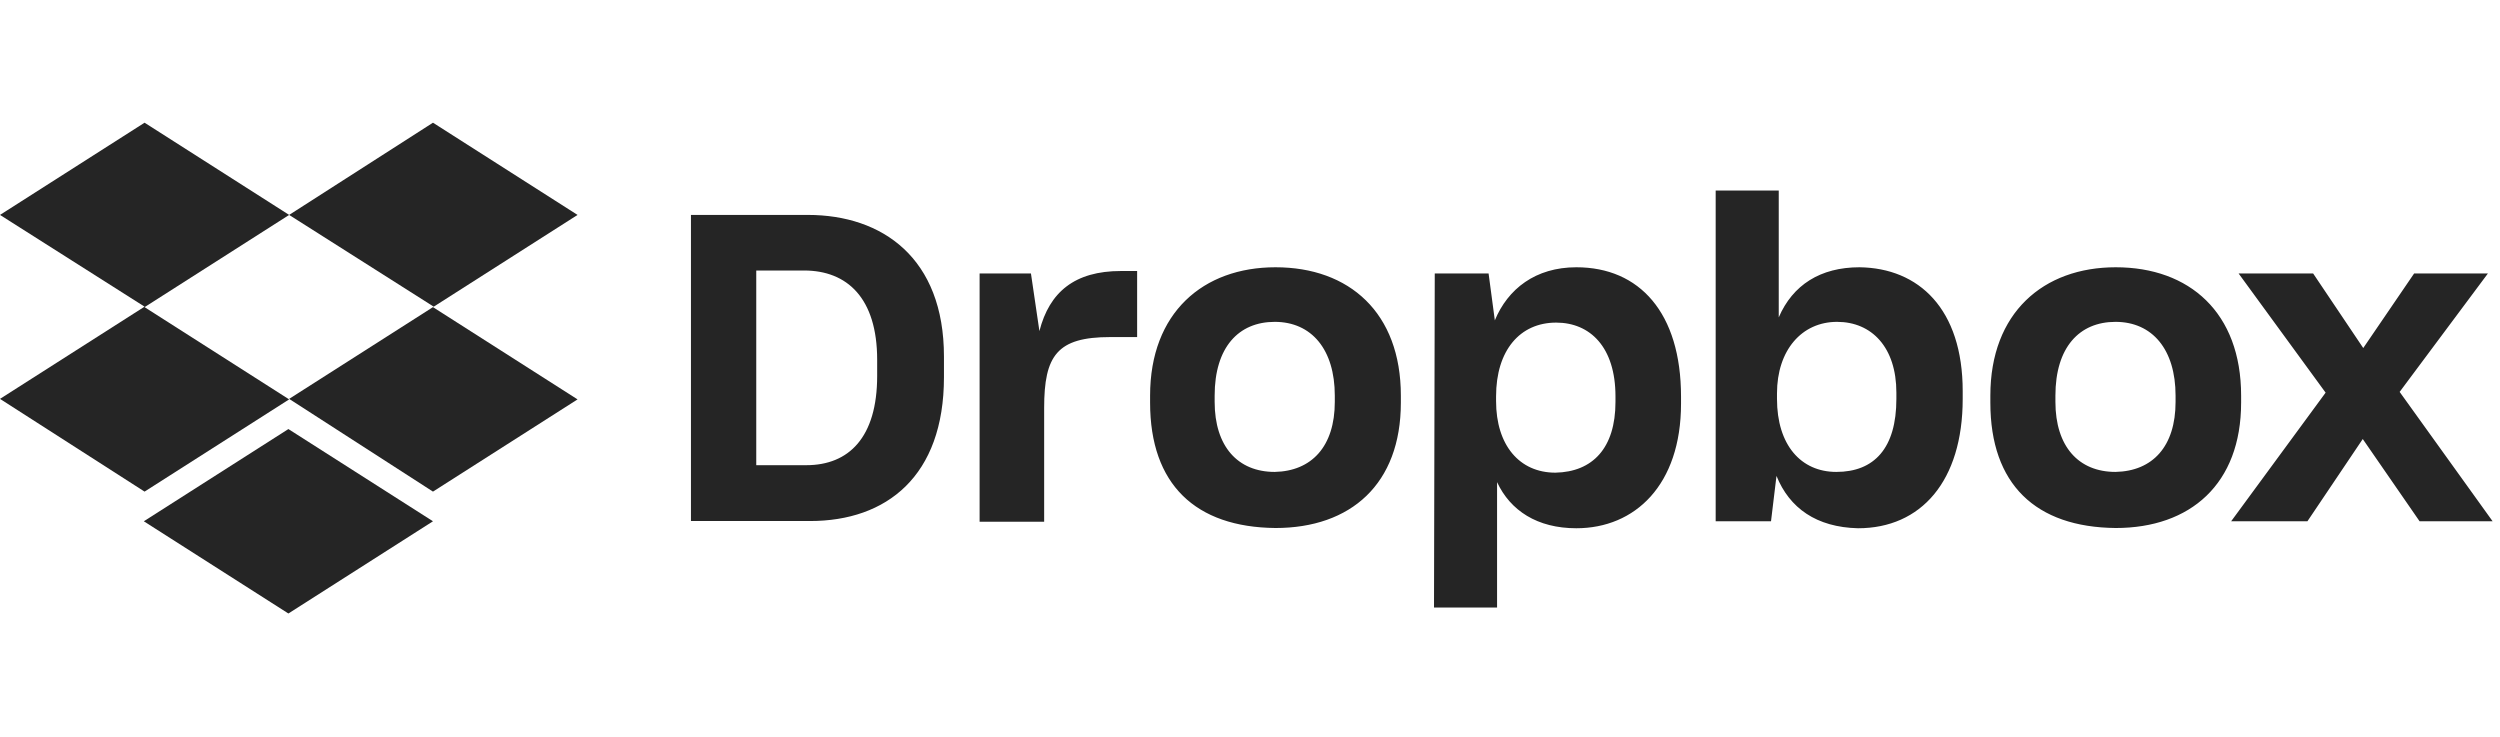
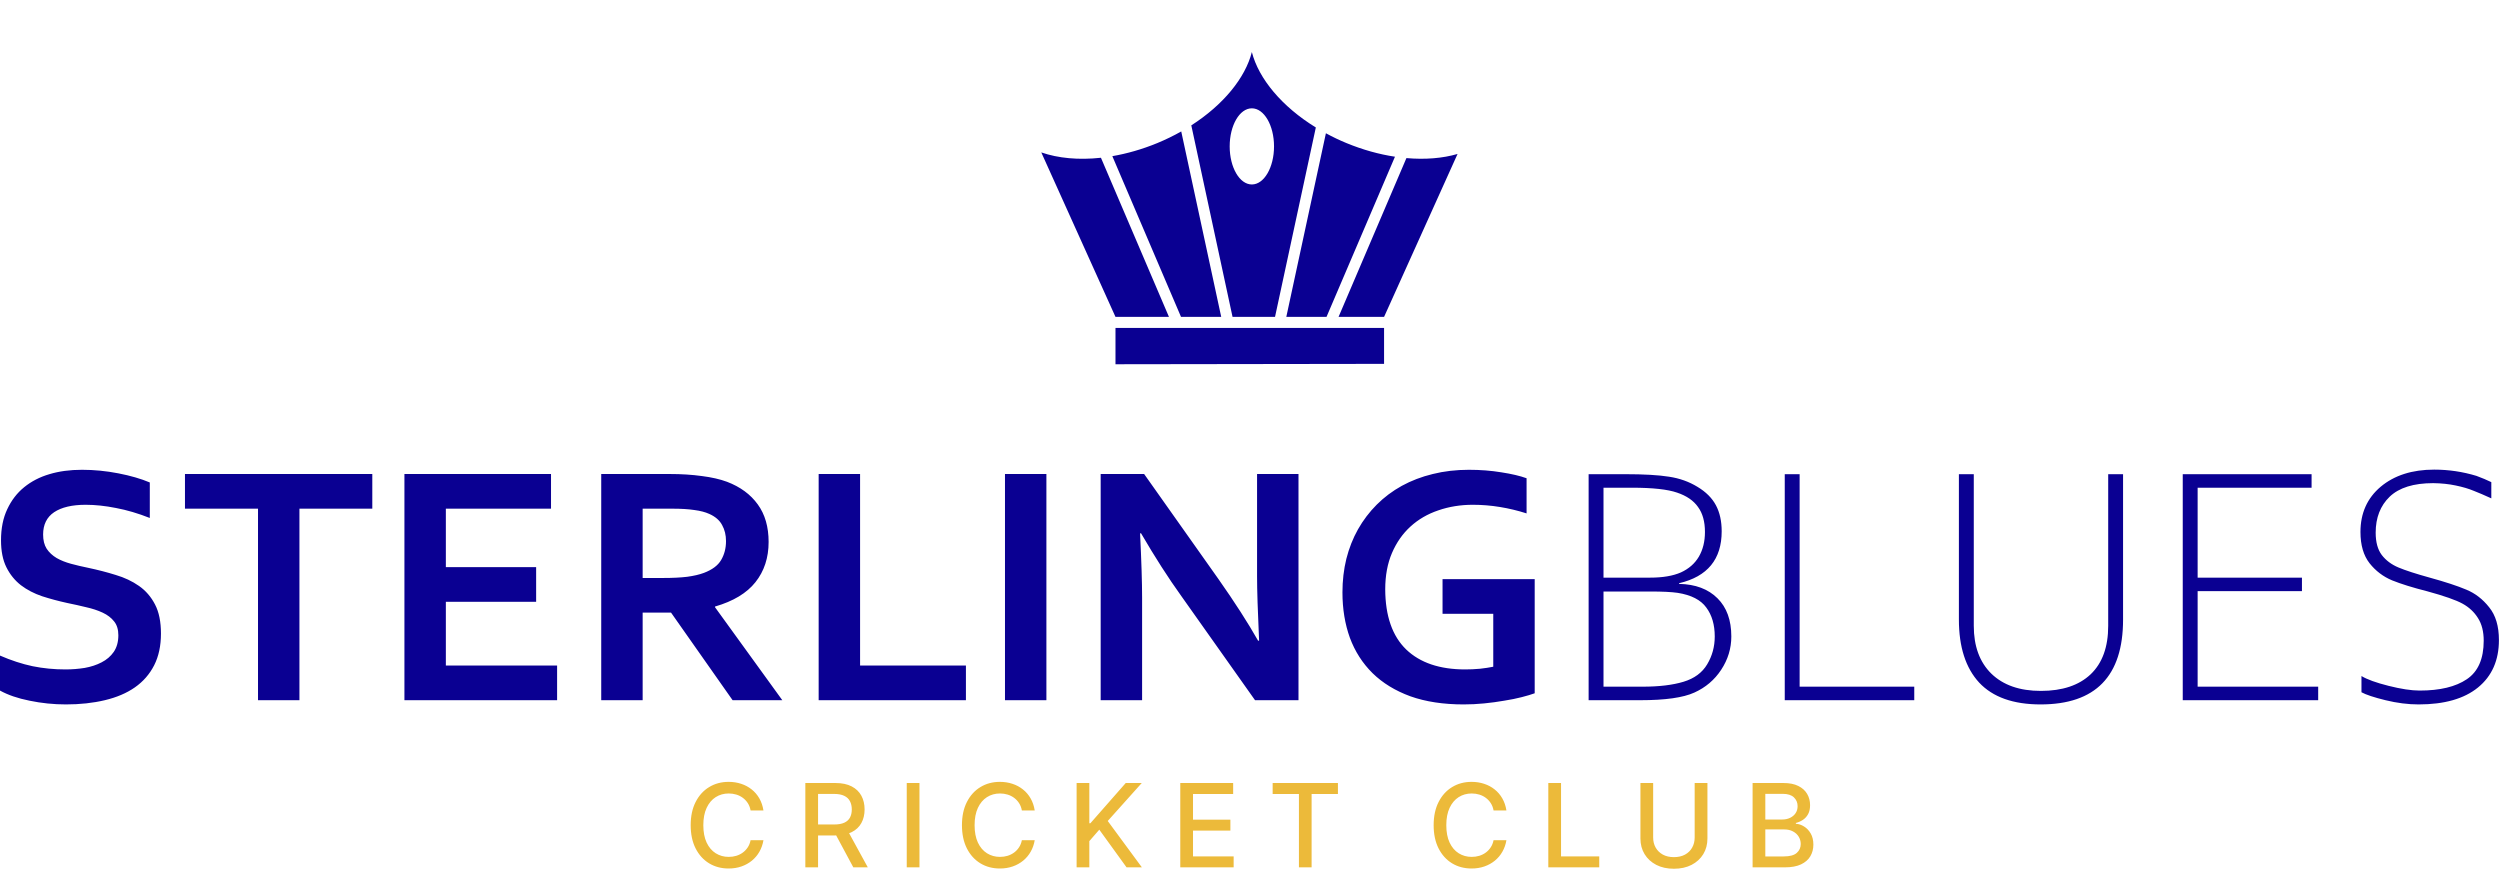
- <svg xmlns="http://www.w3.org/2000/svg" width="163" height="48" viewBox="0 0 163 48" fill="none">
-   <path d="M45.05 14.013H52.672C57.532 14.013 61.546 16.825 61.546 23.244V24.593C61.546 31.061 57.792 33.971 52.819 33.971H45.05V14.013ZM49.308 17.637V30.33H52.575C55.338 30.33 57.191 28.526 57.191 24.512V23.456C57.191 19.441 55.24 17.637 52.429 17.637H49.308ZM63.805 17.832H67.218L67.77 21.587C68.421 19.035 70.078 17.67 73.085 17.67H74.141V21.977H72.386C68.924 21.977 68.079 23.179 68.079 26.592V34.019H63.87V17.832H63.805ZM74.986 26.251V25.796C74.986 20.384 78.448 17.426 83.161 17.426C87.972 17.426 91.336 20.384 91.336 25.796V26.251C91.336 31.565 88.069 34.426 83.161 34.426C77.944 34.377 74.986 31.581 74.986 26.251ZM87.029 26.202V25.796C87.029 22.789 85.517 20.985 83.112 20.985C80.756 20.985 79.195 22.643 79.195 25.796V26.202C79.195 29.111 80.707 30.769 83.112 30.769C85.517 30.72 87.029 29.111 87.029 26.202ZM93.546 17.832H97.056L97.463 20.888C98.308 18.84 100.112 17.426 102.777 17.426C106.889 17.426 109.603 20.384 109.603 25.861V26.316C109.603 31.63 106.596 34.442 102.777 34.442C100.226 34.442 98.47 33.288 97.609 31.435V39.61H93.497L93.546 17.832ZM105.329 26.202V25.845C105.329 22.627 103.671 21.034 101.461 21.034C99.104 21.034 97.544 22.838 97.544 25.845V26.153C97.544 29.014 99.055 30.818 101.412 30.818C103.833 30.769 105.329 29.225 105.329 26.202ZM115.827 31.029L115.47 33.987H111.862V12.421H115.974V20.693C116.884 18.58 118.688 17.426 121.239 17.426C125.107 17.475 127.968 20.14 127.968 25.503V26.007C127.968 31.37 125.253 34.442 121.142 34.442C118.428 34.377 116.672 33.126 115.827 31.029ZM123.644 26.007V25.601C123.644 22.643 122.036 20.985 119.777 20.985C117.469 20.985 115.86 22.838 115.86 25.65V26.007C115.86 29.014 117.42 30.769 119.728 30.769C122.198 30.769 123.644 29.225 123.644 26.007ZM129.771 26.251V25.796C129.771 20.384 133.233 17.426 137.946 17.426C142.757 17.426 146.121 20.384 146.121 25.796V26.251C146.121 31.565 142.806 34.426 137.946 34.426C132.729 34.377 129.771 31.581 129.771 26.251ZM141.847 26.202V25.796C141.847 22.789 140.335 20.985 137.93 20.985C135.573 20.985 134.013 22.643 134.013 25.796V26.202C134.013 29.111 135.525 30.769 137.93 30.769C140.351 30.72 141.847 29.111 141.847 26.202ZM151.63 25.601L145.958 17.832H150.818L154.084 22.692L157.4 17.832H162.21L156.457 25.552L162.519 33.987H157.757L154.052 28.624L150.444 33.987H145.471L151.63 25.601Z" fill="#252525" />
-   <path d="M18.852 14.013L9.426 20.026L18.852 26.04L9.426 32.053L0 26.007L9.426 19.994L0 14.013L9.426 8L18.852 14.013ZM9.377 33.987L18.803 27.974L28.23 33.987L18.803 40L9.377 33.987ZM18.852 26.007L28.278 19.994L18.852 14.013L28.23 8L37.656 14.013L28.23 20.026L37.656 26.04L28.23 32.053L18.852 26.007Z" fill="#252525" />
+ <svg xmlns="http://www.w3.org/2000/svg" width="2156" height="772" viewBox="0 0 2156 772" fill="none">
+   <path d="M102.067 547.871C102.067 542.914 100.852 538.929 98.422 535.916C95.992 532.806 92.687 530.279 88.507 528.336C84.327 526.392 79.612 524.837 74.363 523.671C69.211 522.407 63.767 521.192 58.033 520.026C50.45 518.373 43.208 516.43 36.307 514.195C29.405 511.862 23.33 508.703 18.08 504.718C12.831 500.636 8.651 495.485 5.541 489.265C2.43 483.045 0.875 475.269 0.875 465.939C0.875 455.637 2.673 446.695 6.27 439.114C9.866 431.436 14.727 425.119 20.851 420.162C27.072 415.108 34.314 411.366 42.577 408.936C50.936 406.409 60.316 405.146 70.718 405.146C81.119 405.146 91.569 406.166 102.067 408.207C112.565 410.248 121.606 412.872 129.188 416.08V446.695C119.078 442.71 109.357 439.843 100.026 438.094C90.791 436.247 82.091 435.324 73.926 435.324C62.164 435.324 53.075 437.462 46.659 441.738C40.341 446.015 37.182 452.429 37.182 460.982C37.182 465.939 38.202 470.021 40.243 473.228C42.382 476.435 45.25 479.108 48.846 481.247C52.443 483.288 56.574 484.94 61.24 486.204C65.906 487.467 70.864 488.633 76.113 489.702C84.376 491.452 92.249 493.493 99.734 495.825C107.316 498.06 114.024 501.219 119.856 505.301C125.688 509.383 130.306 514.729 133.708 521.338C137.11 527.849 138.811 536.208 138.811 546.413C138.811 556.91 136.867 565.997 132.979 573.675C129.09 581.353 123.55 587.72 116.356 592.773C109.26 597.73 100.609 601.423 90.402 603.853C80.195 606.283 69.016 607.498 56.866 607.498C46.27 607.498 35.821 606.429 25.517 604.29C15.31 602.249 6.804 599.334 0 595.543V565.366C9.623 569.545 19.004 572.607 28.141 574.55C37.279 576.397 46.708 577.32 56.428 577.32C62.066 577.32 67.607 576.883 73.051 576.008C78.495 575.036 83.355 573.432 87.632 571.197C92.006 568.962 95.506 565.948 98.13 562.158C100.755 558.27 102.067 553.508 102.067 547.871ZM258.23 603.853H222.506V438.677H159.516V408.79H321.073V438.677H258.23V603.853ZM384.501 573.967H480.444V603.853H348.777V408.79H475.195V438.677H384.501V489.119H462.364V519.005H384.501V573.967ZM662.851 467.397C662.851 481.004 659.058 492.569 651.48 502.094C643.996 511.522 632.38 518.519 616.631 523.087V523.671L674.664 603.853H631.795L578.72 528.336H554.224V603.853H518.5V408.79H577.845C587.663 408.79 596.802 409.374 605.259 410.54C613.716 411.609 620.955 413.261 626.981 415.497C638.454 419.87 647.299 426.382 653.522 435.032C659.739 443.585 662.851 454.373 662.851 467.397ZM571.867 498.449C580.032 498.449 586.934 498.109 592.574 497.429C598.307 496.651 603.121 495.534 607.009 494.076C614.2 491.355 619.157 487.661 621.88 482.996C624.699 478.233 626.109 472.791 626.109 466.668C626.109 461.42 624.992 456.803 622.752 452.818C620.614 448.736 616.923 445.529 611.674 443.196C608.269 441.641 603.993 440.523 598.839 439.843C593.691 439.066 587.323 438.677 579.741 438.677H554.224V498.449H571.867ZM741.734 408.79V573.967H833.01V603.853H706.013V408.79H741.734ZM866.694 603.853V408.79H902.415V603.853H866.694ZM1050.85 499.47C1064.85 519.394 1076.22 537.083 1084.97 552.536H1085.84C1084.68 527.169 1084.09 508.703 1084.09 497.137V408.79H1119.82V603.853H1082.34L1018.77 514.048C1007.59 498.498 996.026 480.469 984.069 459.962H983.197C984.362 483.871 984.947 502.386 984.947 515.507V603.853H949.22V408.79H986.697L1050.85 499.47ZM1287.79 529.356H1244.05V499.47H1323.52V597.876C1320.6 598.945 1316.86 600.063 1312.29 601.229C1307.82 602.396 1302.76 603.416 1297.12 604.29C1291.59 605.262 1285.85 606.04 1279.92 606.623C1273.99 607.206 1268.11 607.498 1262.27 607.498C1244.78 607.498 1229.47 605.165 1216.35 600.5C1203.32 595.738 1192.43 589.08 1183.68 580.528C1175.04 571.975 1168.52 561.818 1164.15 550.058C1159.87 538.2 1157.73 525.128 1157.73 510.841C1157.73 500.733 1158.85 491.111 1161.08 481.975C1163.42 472.742 1166.77 464.238 1171.15 456.463C1175.62 448.59 1181.01 441.495 1187.33 435.178C1193.65 428.86 1200.84 423.466 1208.91 418.996C1217.08 414.525 1225.97 411.123 1235.6 408.79C1245.31 406.361 1255.72 405.146 1266.8 405.146C1276.61 405.146 1285.95 405.875 1294.79 407.333C1303.64 408.693 1310.88 410.394 1316.52 412.435V442.759C1308.94 440.329 1301.26 438.482 1293.48 437.219C1285.8 435.955 1278.02 435.324 1270.15 435.324C1259.56 435.324 1249.64 436.927 1240.4 440.135C1231.17 443.245 1223.15 447.91 1216.35 454.13C1209.64 460.253 1204.34 467.834 1200.45 476.873C1196.57 485.912 1194.62 496.36 1194.62 508.217C1194.72 531.251 1200.75 548.551 1212.7 560.117C1224.66 571.586 1241.62 577.32 1263.59 577.32C1267.67 577.32 1271.9 577.126 1276.27 576.737C1280.65 576.251 1284.49 575.667 1287.79 574.987V529.356ZM1401.38 408.936C1417.71 408.936 1430.4 409.665 1439.43 411.123C1448.48 412.484 1456.64 415.399 1463.93 419.87C1471.22 424.244 1476.52 429.541 1479.82 435.761C1483.13 441.981 1484.78 449.465 1484.78 458.212C1484.78 482.316 1472.53 497.235 1448.04 502.969V503.552C1462.13 503.844 1473.16 507.974 1481.14 515.944C1489.11 523.816 1493.09 534.799 1493.09 548.892C1493.09 559.194 1490.18 568.767 1484.35 577.612C1478.61 586.359 1470.88 592.919 1461.16 597.293C1451.54 601.667 1436.08 603.853 1414.8 603.853H1370.03V408.936H1401.38ZM1470.35 458.795C1470.35 449.854 1468.36 442.662 1464.37 437.219C1460.48 431.679 1454.45 427.548 1446.29 424.827C1438.13 422.008 1425.15 420.599 1407.36 420.599H1382.86V498.158H1422.96C1433.94 498.158 1442.84 496.651 1449.64 493.639C1456.45 490.528 1461.6 486.009 1465.1 480.08C1468.6 474.054 1470.35 466.959 1470.35 458.795ZM1478.8 548.892C1478.8 538.784 1476.37 530.474 1471.52 523.962C1466.75 517.353 1458.54 513.125 1446.87 511.279C1441.52 510.501 1433.65 510.113 1423.25 510.113H1382.86V592.19H1416.69C1430.78 592.19 1442.5 590.781 1451.83 587.963C1461.16 585.144 1467.97 580.138 1472.25 572.946C1476.62 565.657 1478.8 557.639 1478.8 548.892ZM1539.17 408.936H1552V592.19H1650.86V603.853H1539.17V408.936ZM1689.35 534.313V408.936H1702.19V539.707C1702.19 557.299 1707.24 571.051 1717.35 580.965C1727.56 590.878 1741.8 595.835 1760.07 595.835C1778.54 595.835 1792.83 591.073 1802.94 581.548C1813.05 571.926 1818.11 557.979 1818.11 539.707V408.936H1830.93V534.313C1830.93 583.103 1807.22 607.498 1759.78 607.498C1736.25 607.498 1718.61 601.229 1706.85 588.691C1695.19 576.057 1689.35 557.931 1689.35 534.313ZM1882.4 408.936H1993.51V420.599H1895.24V498.158H1985.2V509.821H1895.24V592.19H1999.2V603.853H1882.4V408.936ZM2036.53 597.001V583.006C2041.29 585.922 2049.07 588.74 2059.86 591.461C2070.65 594.183 2079.59 595.543 2086.69 595.543C2104.18 595.543 2117.75 592.288 2127.37 585.776C2137.09 579.264 2141.95 568.184 2141.95 552.536C2141.95 544.664 2140.3 538.152 2136.99 533.001C2133.78 527.849 2129.36 523.719 2123.72 520.609C2118.09 517.499 2107.97 513.952 2093.4 509.966C2080.76 506.759 2070.6 503.601 2062.92 500.49C2055.24 497.283 2048.78 492.375 2043.53 485.766C2038.28 479.06 2035.66 470.069 2035.66 458.795C2035.66 442.564 2041.48 429.541 2053.15 419.724C2064.91 409.908 2080.27 405 2099.23 405C2111.67 405 2123.82 406.798 2135.68 410.394C2140.44 412.144 2144.72 413.942 2148.51 415.788V429.784C2142.58 427.062 2137.48 424.876 2133.2 423.223C2129.02 421.474 2123.92 419.967 2117.89 418.704C2111.96 417.44 2105.45 416.76 2098.35 416.663C2081.54 416.663 2069.04 420.551 2060.88 428.326C2052.81 436.101 2048.78 446.452 2048.78 459.378C2048.78 467.543 2050.53 473.957 2054.03 478.622C2057.62 483.288 2062.44 486.884 2068.46 489.411C2074.49 491.937 2083.48 494.853 2095.43 498.158C2108.85 501.851 2119.35 505.301 2126.93 508.509C2134.51 511.619 2141.07 516.673 2146.62 523.671C2152.25 530.571 2155.07 539.998 2155.07 551.953C2155.07 569.448 2149.05 583.103 2136.99 592.919C2125.03 602.638 2107.97 607.498 2085.81 607.498C2076.67 607.498 2067.15 606.283 2057.23 603.853C2047.32 601.423 2040.42 599.139 2036.53 597.001Z" fill="#0A0092" />
+   <path d="M658.395 698.923H647.315C646.889 696.556 646.096 694.473 644.936 692.673C643.776 690.874 642.356 689.347 640.675 688.092C638.994 686.838 637.112 685.891 635.028 685.251C632.969 684.612 630.779 684.293 628.459 684.293C624.268 684.293 620.516 685.346 617.202 687.453C613.911 689.56 611.307 692.65 609.389 696.722C607.495 700.794 606.548 705.765 606.548 711.636C606.548 717.555 607.495 722.55 609.389 726.622C611.307 730.694 613.923 733.772 617.237 735.855C620.552 737.938 624.28 738.98 628.423 738.98C630.72 738.98 632.898 738.672 634.957 738.057C637.041 737.418 638.923 736.482 640.604 735.251C642.285 734.02 643.705 732.517 644.865 730.741C646.049 728.942 646.866 726.883 647.315 724.562L658.395 724.598C657.803 728.173 656.655 731.464 654.95 734.47C653.269 737.453 651.103 740.034 648.452 742.212C645.824 744.366 642.817 746.035 639.432 747.219C636.046 748.402 632.353 748.994 628.352 748.994C622.055 748.994 616.444 747.503 611.52 744.52C606.596 741.513 602.713 737.216 599.872 731.629C597.055 726.042 595.646 719.378 595.646 711.636C595.646 703.871 597.067 697.207 599.908 691.643C602.749 686.056 606.631 681.771 611.555 678.788C616.48 675.782 622.079 674.278 628.352 674.278C632.211 674.278 635.81 674.835 639.148 675.947C642.509 677.036 645.528 678.646 648.203 680.777C650.878 682.884 653.092 685.464 654.844 688.518C656.596 691.549 657.779 695.017 658.395 698.923ZM694.525 748V675.273H720.449C726.083 675.273 730.759 676.243 734.475 678.185C738.216 680.126 741.01 682.813 742.856 686.246C744.703 689.655 745.626 693.597 745.626 698.071C745.626 702.522 744.691 706.44 742.821 709.825C740.974 713.187 738.181 715.803 734.44 717.673C730.723 719.544 726.047 720.479 720.413 720.479H700.775V711.033H719.419C722.97 711.033 725.858 710.524 728.083 709.506C730.333 708.488 731.978 707.008 733.02 705.067C734.061 703.125 734.582 700.794 734.582 698.071C734.582 695.325 734.049 692.946 732.984 690.933C731.942 688.921 730.297 687.382 728.048 686.317C725.823 685.228 722.899 684.683 719.277 684.683H705.498V748H694.525ZM730.427 715.188L748.396 748H735.896L718.282 715.188H730.427ZM792.951 675.273V748H781.978V675.273H792.951ZM892.336 698.923H881.257C880.831 696.556 880.038 694.473 878.877 692.673C877.717 690.874 876.297 689.347 874.616 688.092C872.935 686.838 871.053 685.891 868.97 685.251C866.91 684.612 864.72 684.293 862.4 684.293C858.21 684.293 854.458 685.346 851.143 687.453C847.852 689.56 845.248 692.65 843.331 696.722C841.437 700.794 840.49 705.765 840.49 711.636C840.49 717.555 841.437 722.55 843.331 726.622C845.248 730.694 847.864 733.772 851.179 735.855C854.493 737.938 858.222 738.98 862.365 738.98C864.661 738.98 866.839 738.672 868.899 738.057C870.982 737.418 872.864 736.482 874.545 735.251C876.226 734.02 877.646 732.517 878.806 730.741C879.99 728.942 880.807 726.883 881.257 724.562L892.336 724.598C891.744 728.173 890.596 731.464 888.892 734.47C887.211 737.453 885.045 740.034 882.393 742.212C879.765 744.366 876.759 746.035 873.373 747.219C869.988 748.402 866.295 748.994 862.294 748.994C855.996 748.994 850.386 747.503 845.461 744.52C840.537 741.513 836.654 737.216 833.814 731.629C830.996 726.042 829.588 719.378 829.588 711.636C829.588 703.871 831.008 697.207 833.849 691.643C836.69 686.056 840.573 681.771 845.497 678.788C850.421 675.782 856.02 674.278 862.294 674.278C866.153 674.278 869.751 674.835 873.089 675.947C876.451 677.036 879.469 678.646 882.145 680.777C884.82 682.884 887.033 685.464 888.785 688.518C890.537 691.549 891.721 695.017 892.336 698.923ZM928.467 748V675.273H939.44V710.003H940.327L970.832 675.273H984.646L955.313 708.014L984.752 748H971.542L948.033 715.507L939.44 725.379V748H928.467ZM1017.87 748V675.273H1063.47V684.719H1028.85V706.878H1061.09V716.288H1028.85V738.554H1063.9V748H1017.87ZM1097.54 684.719V675.273H1153.83V684.719H1131.13V748H1120.2V684.719H1097.54ZM1299.13 698.923H1288.05C1287.63 696.556 1286.83 694.473 1285.67 692.673C1284.51 690.874 1283.09 689.347 1281.41 688.092C1279.73 686.838 1277.85 685.891 1275.77 685.251C1273.71 684.612 1271.52 684.293 1269.2 684.293C1265.01 684.293 1261.25 685.346 1257.94 687.453C1254.65 689.56 1252.05 692.65 1250.13 696.722C1248.23 700.794 1247.29 705.765 1247.29 711.636C1247.29 717.555 1248.23 722.55 1250.13 726.622C1252.05 730.694 1254.66 733.772 1257.98 735.855C1261.29 737.938 1265.02 738.98 1269.16 738.98C1271.46 738.98 1273.64 738.672 1275.7 738.057C1277.78 737.418 1279.66 736.482 1281.34 735.251C1283.02 734.02 1284.44 732.517 1285.6 730.741C1286.79 728.942 1287.6 726.883 1288.05 724.562L1299.13 724.598C1298.54 728.173 1297.39 731.464 1295.69 734.47C1294.01 737.453 1291.84 740.034 1289.19 742.212C1286.56 744.366 1283.56 746.035 1280.17 747.219C1276.78 748.402 1273.09 748.994 1269.09 748.994C1262.79 748.994 1257.18 747.503 1252.26 744.52C1247.33 741.513 1243.45 737.216 1240.61 731.629C1237.79 726.042 1236.38 719.378 1236.38 711.636C1236.38 703.871 1237.81 697.207 1240.65 691.643C1243.49 686.056 1247.37 681.771 1252.29 678.788C1257.22 675.782 1262.82 674.278 1269.09 674.278C1272.95 674.278 1276.55 674.835 1279.89 675.947C1283.25 677.036 1286.27 678.646 1288.94 680.777C1291.62 682.884 1293.83 685.464 1295.58 688.518C1297.33 691.549 1298.52 695.017 1299.13 698.923ZM1335.26 748V675.273H1346.24V738.554H1379.19V748H1335.26ZM1461.48 675.273H1472.49V723.107C1472.49 728.196 1471.29 732.706 1468.9 736.636C1466.51 740.543 1463.15 743.62 1458.81 745.869C1454.48 748.095 1449.4 749.207 1443.58 749.207C1437.78 749.207 1432.71 748.095 1428.38 745.869C1424.05 743.62 1420.69 740.543 1418.3 736.636C1415.9 732.706 1414.71 728.196 1414.71 723.107V675.273H1425.68V722.219C1425.68 725.509 1426.4 728.433 1427.85 730.99C1429.32 733.547 1431.39 735.559 1434.06 737.027C1436.74 738.471 1439.91 739.193 1443.58 739.193C1447.27 739.193 1450.46 738.471 1453.13 737.027C1455.83 735.559 1457.89 733.547 1459.31 730.99C1460.76 728.433 1461.48 725.509 1461.48 722.219V675.273ZM1511.44 748V675.273H1538.07C1543.23 675.273 1547.51 676.125 1550.89 677.83C1554.28 679.51 1556.81 681.795 1558.49 684.683C1560.17 687.548 1561.01 690.779 1561.01 694.378C1561.01 697.408 1560.46 699.965 1559.34 702.048C1558.23 704.108 1556.74 705.765 1554.87 707.02C1553.02 708.251 1550.99 709.151 1548.76 709.719V710.429C1551.18 710.547 1553.53 711.329 1555.83 712.773C1558.15 714.193 1560.07 716.217 1561.58 718.845C1563.1 721.473 1563.85 724.669 1563.85 728.433C1563.85 732.15 1562.98 735.488 1561.23 738.447C1559.5 741.383 1556.82 743.715 1553.2 745.443C1549.58 747.148 1544.95 748 1539.32 748H1511.44ZM1522.41 738.589H1538.25C1543.51 738.589 1547.27 737.571 1549.54 735.536C1551.82 733.5 1552.95 730.955 1552.95 727.901C1552.95 725.604 1552.37 723.497 1551.21 721.58C1550.05 719.662 1548.39 718.135 1546.24 716.999C1544.11 715.862 1541.58 715.294 1538.64 715.294H1522.41V738.589ZM1522.41 706.736H1537.11C1539.58 706.736 1541.79 706.262 1543.75 705.315C1545.74 704.368 1547.32 703.043 1548.48 701.338C1549.66 699.61 1550.25 697.574 1550.25 695.23C1550.25 692.223 1549.2 689.702 1547.09 687.666C1544.99 685.63 1541.75 684.612 1537.4 684.612H1522.41V706.736Z" fill="#ECBA3A" />
+   <path d="M898 131.436L961.997 273.294H1008.11L949.455 136.053C930.285 138.148 912.545 136.482 898 131.436ZM998.052 123.395C984.985 128.772 971.918 132.485 959.28 134.673L1018.51 273.294H1053.18L1018.7 113.354C1012.03 117.117 1005.13 120.47 998.052 123.395ZM1134.77 109.927L1099.58 273.294H1062.95L1027.38 108.118C1055.04 90.37 1073.97 67.147 1079.6 44.875C1085.47 67.907 1105.54 91.985 1134.77 109.927ZM1098.72 126.25C1098.72 108.121 1090.14 93.416 1079.6 93.416C1069.01 93.416 1060.48 108.121 1060.48 126.25C1060.48 144.38 1069.01 159.085 1079.6 159.085C1090.14 159.085 1098.72 144.38 1098.72 126.25ZM1161.19 123.395C1155.13 120.899 1149.21 118.071 1143.46 114.925L1109.31 273.294H1143.98L1203.02 135.147C1189.42 133.102 1175.31 129.201 1161.19 123.395ZM1212.89 136.339L1154.37 273.294H1193.62L1257 132.768C1244.12 136.529 1229.05 137.766 1212.89 136.339ZM961.997 282.813V314.125L1193.62 313.791V282.811L961.997 282.813Z" fill="#0A0092" />
</svg>
